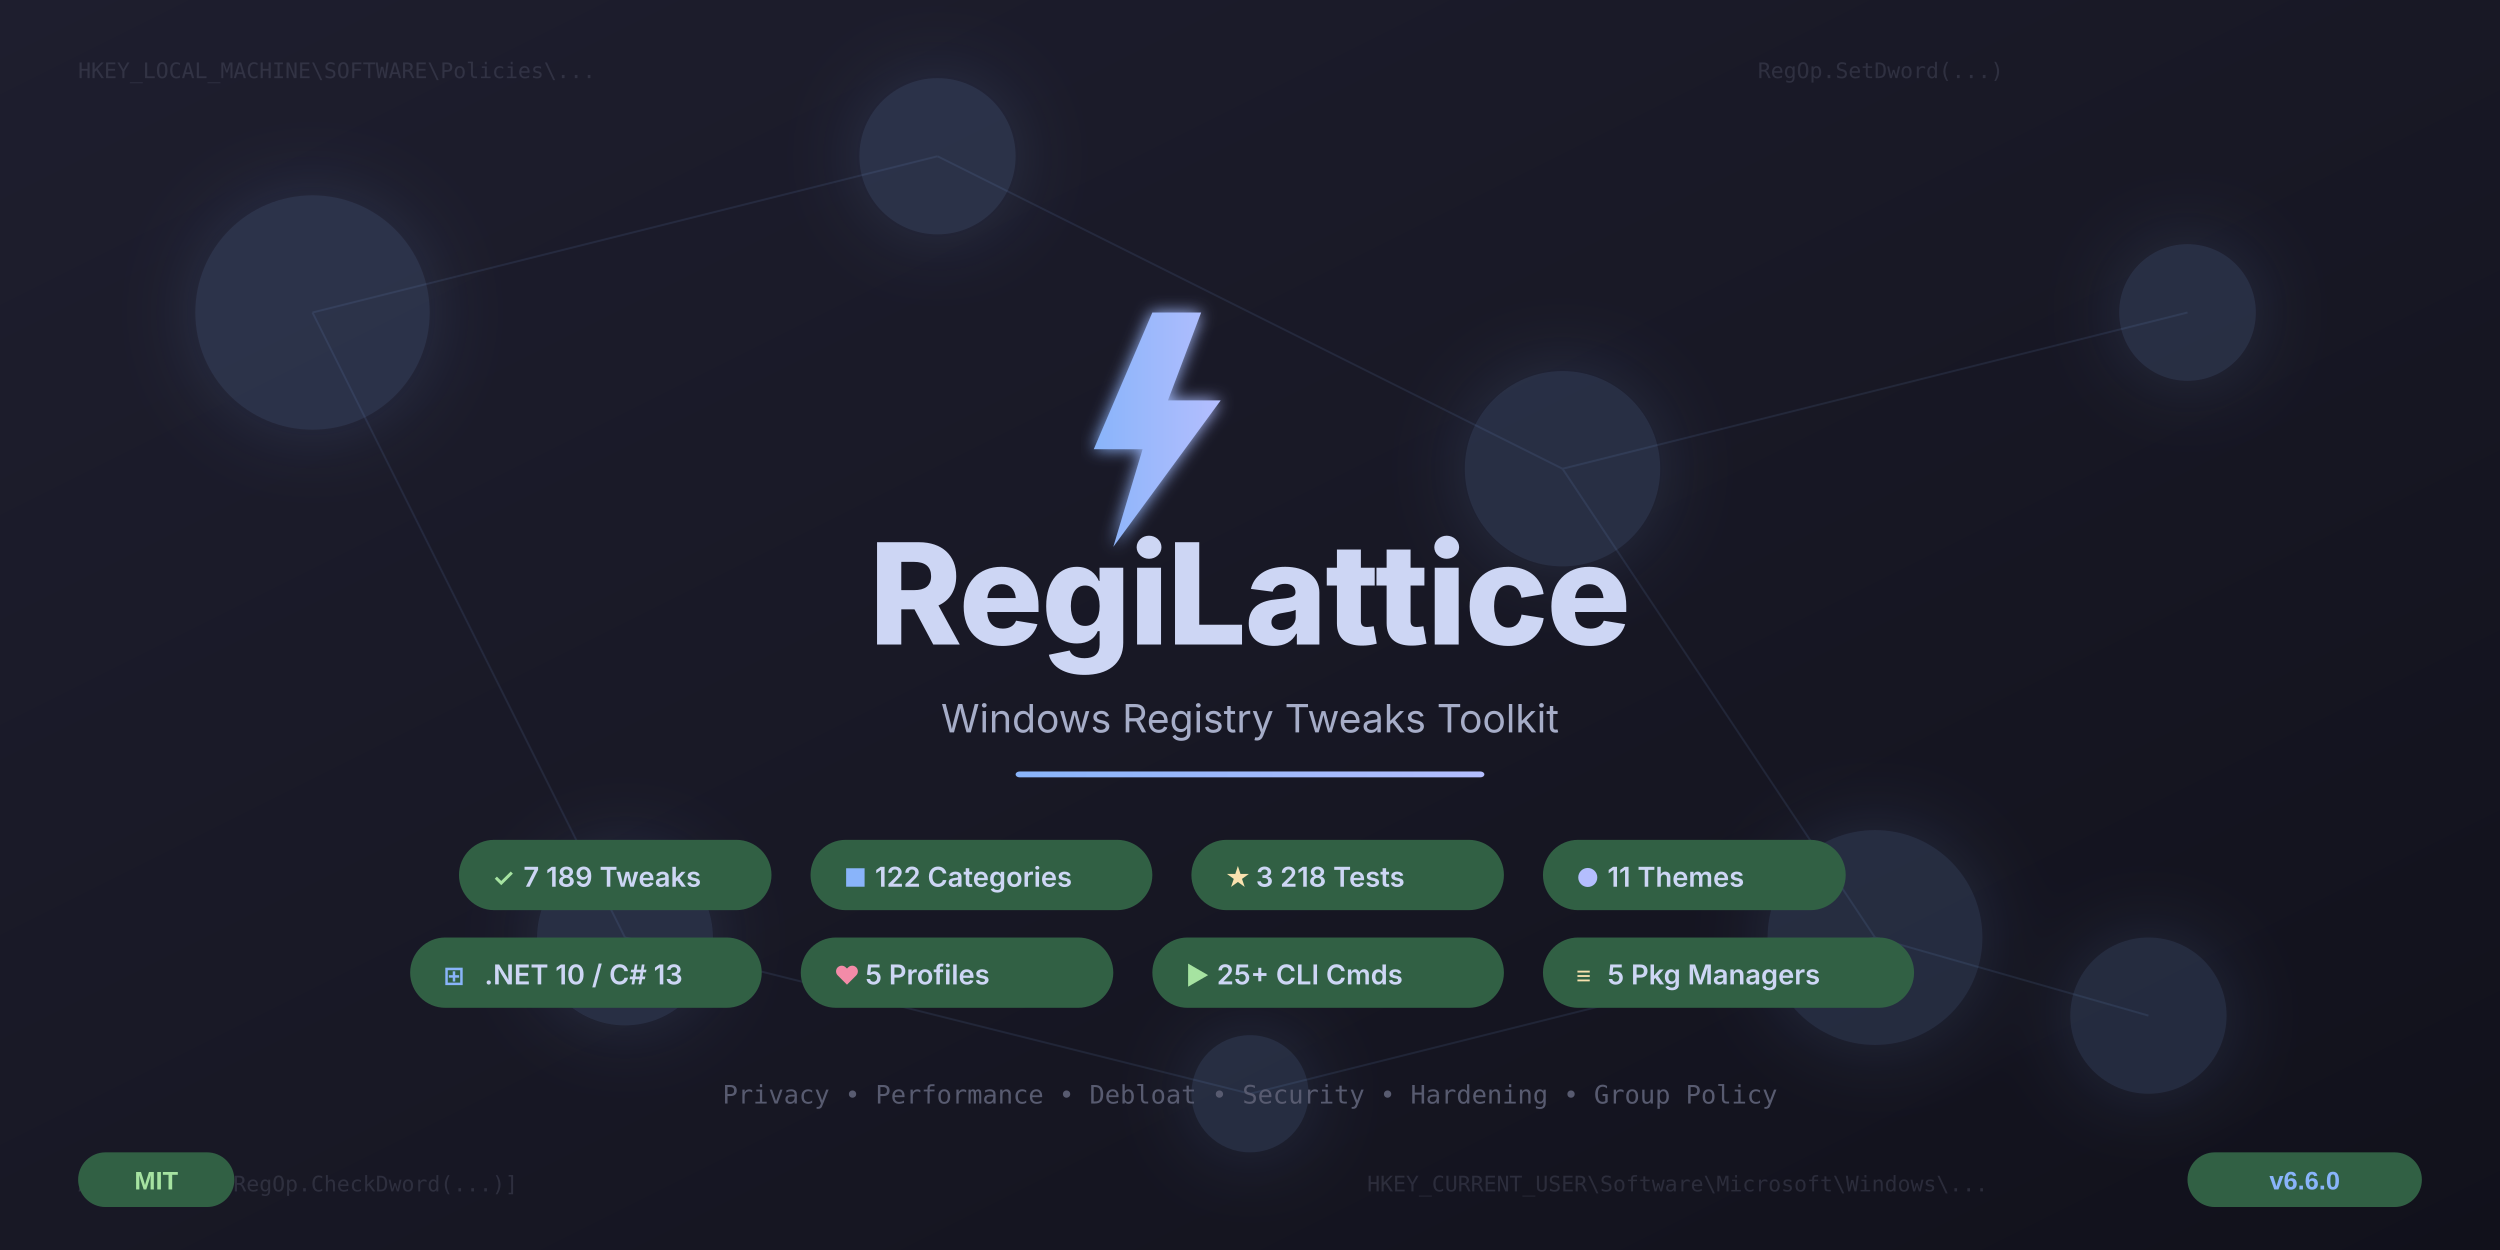
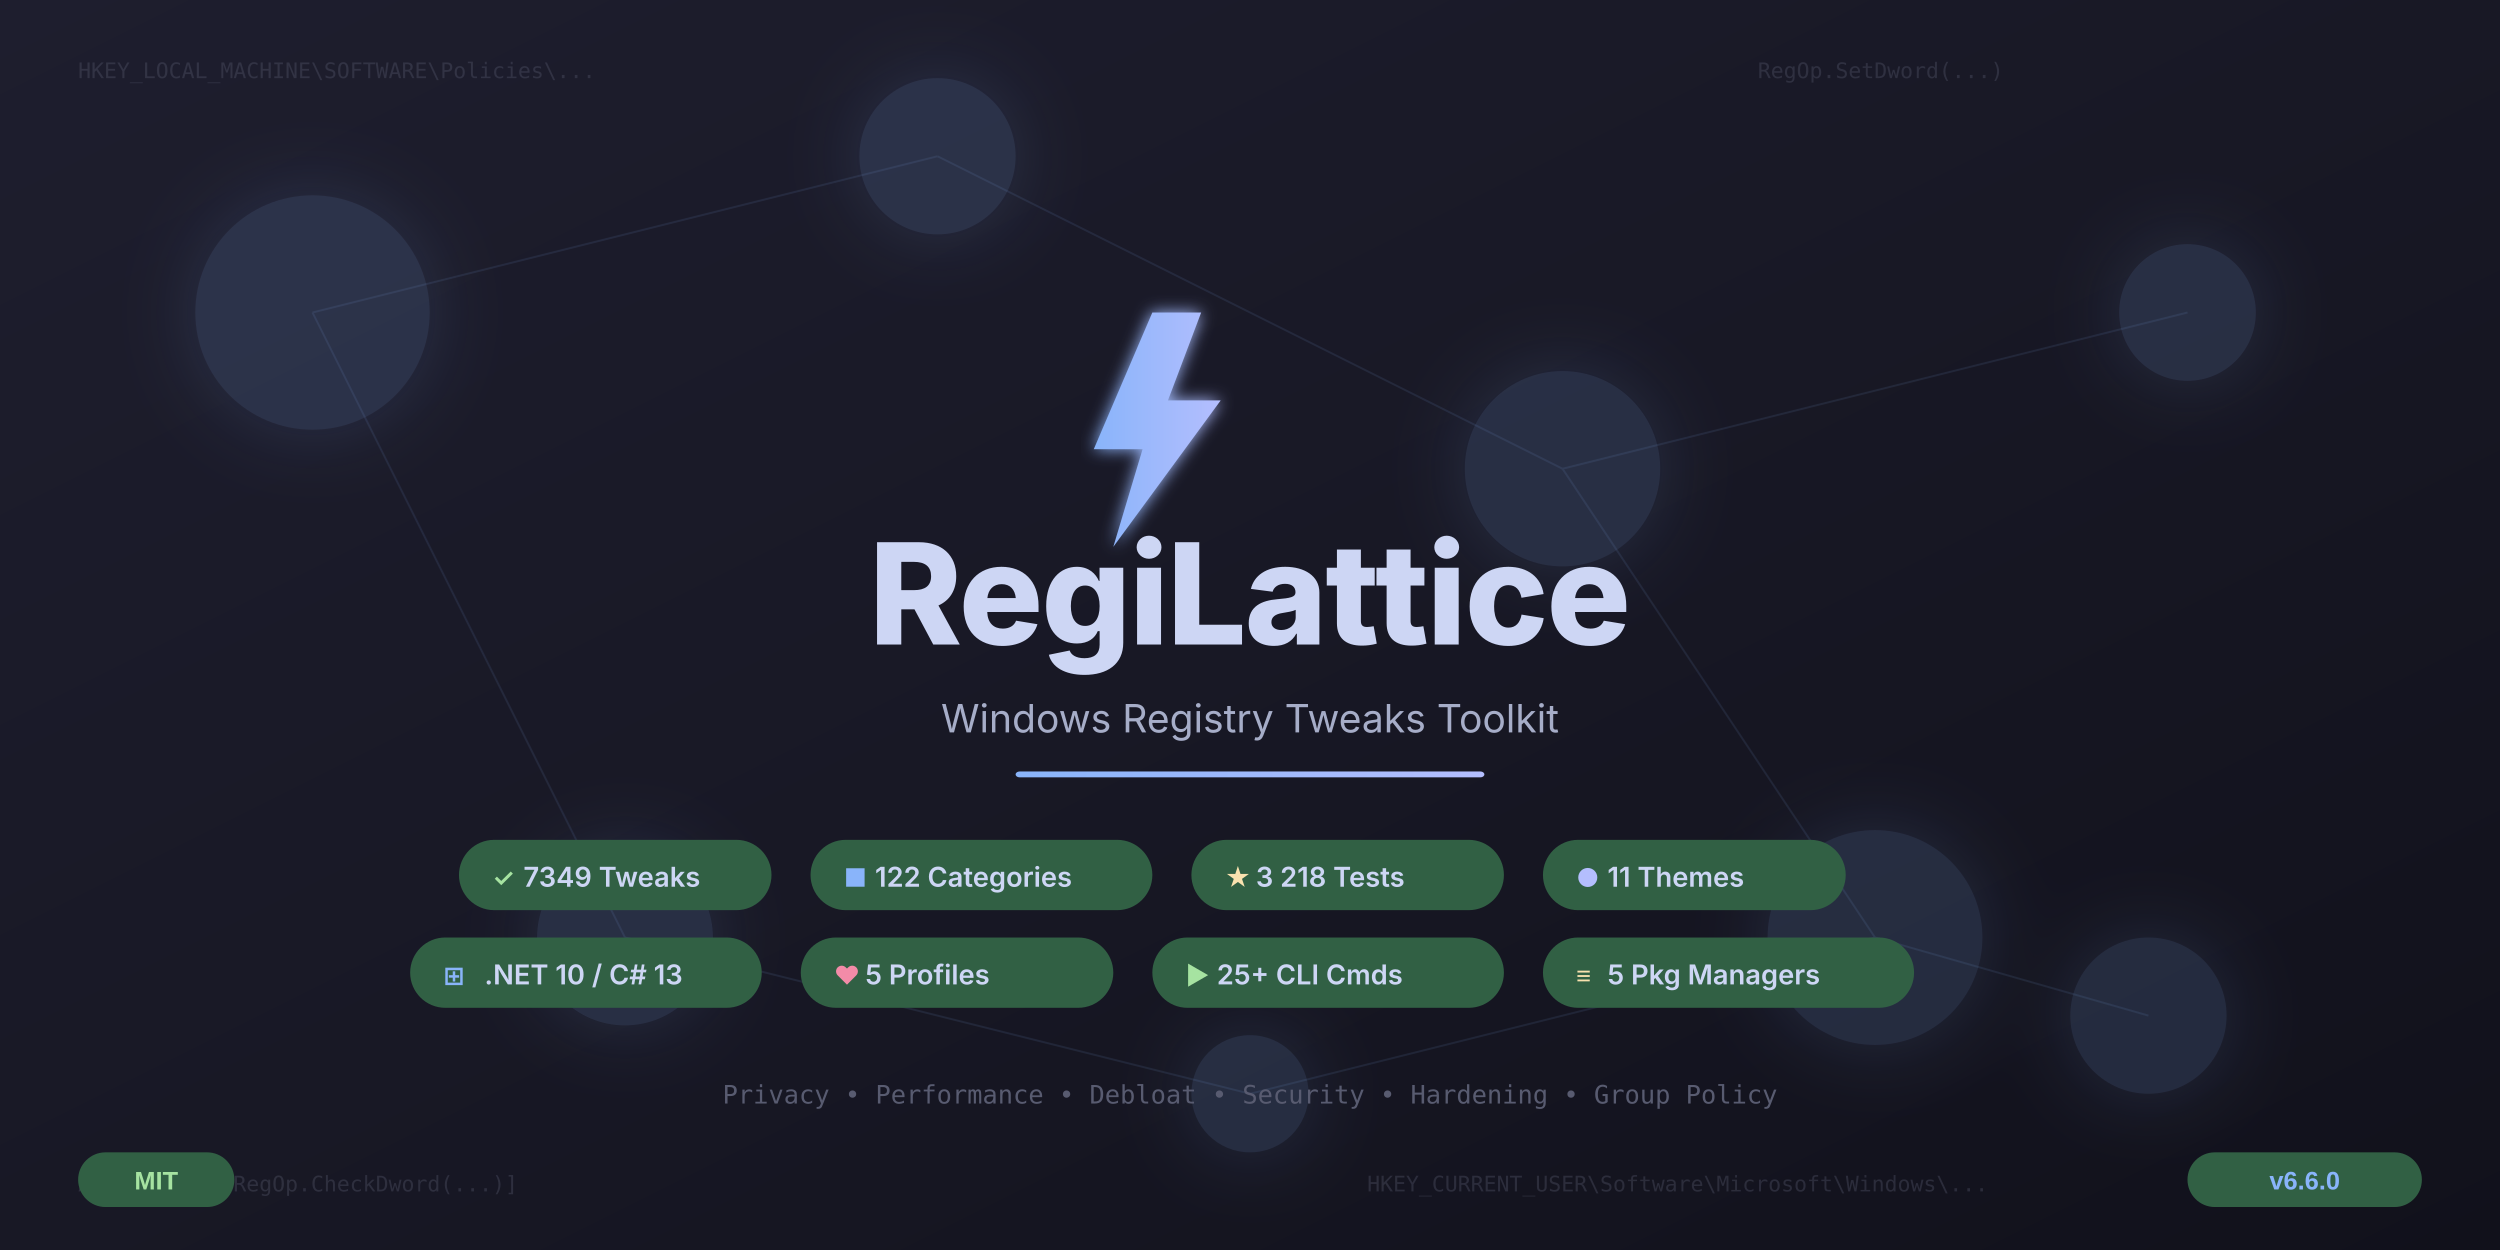
<svg xmlns="http://www.w3.org/2000/svg" width="1280" height="640" viewBox="0 0 1280 640">
  <defs>
    <linearGradient id="bgGrad" x1="0%" y1="0%" x2="100%" y2="100%">
      <stop offset="0%" style="stop-color:#1e1e2e" />
      <stop offset="50%" style="stop-color:#181825" />
      <stop offset="100%" style="stop-color:#11111b" />
    </linearGradient>
    <linearGradient id="accentGrad" x1="0%" y1="0%" x2="100%" y2="0%">
      <stop offset="0%" style="stop-color:#89b4fa" />
      <stop offset="100%" style="stop-color:#b4befe" />
    </linearGradient>
    <linearGradient id="gridGrad" x1="0%" y1="0%" x2="0%" y2="100%">
      <stop offset="0%" style="stop-color:#316044;stop-opacity:0.4" />
      <stop offset="100%" style="stop-color:#316044;stop-opacity:0" />
    </linearGradient>
    <filter id="glow">
      <feGaussianBlur stdDeviation="4" result="blur" />
      <feMerge>
        <feMergeNode in="blur" />
        <feMergeNode in="SourceGraphic" />
      </feMerge>
    </filter>
    <filter id="softGlow">
      <feGaussianBlur stdDeviation="20" result="blur" />
      <feMerge>
        <feMergeNode in="blur" />
        <feMergeNode in="SourceGraphic" />
      </feMerge>
    </filter>
  </defs>
  <rect width="1280" height="640" fill="url(#bgGrad)" />
  <g stroke="url(#gridGrad)" stroke-width="0.5" fill="none">
    <line x1="0" y1="80" x2="1280" y2="80" />
    <line x1="0" y1="160" x2="1280" y2="160" />
    <line x1="0" y1="240" x2="1280" y2="240" />
    <line x1="0" y1="320" x2="1280" y2="320" />
    <line x1="0" y1="400" x2="1280" y2="400" />
    <line x1="0" y1="480" x2="1280" y2="480" />
    <line x1="0" y1="560" x2="1280" y2="560" />
    <line x1="160" y1="0" x2="160" y2="640" />
    <line x1="320" y1="0" x2="320" y2="640" />
    <line x1="480" y1="0" x2="480" y2="640" />
    <line x1="640" y1="0" x2="640" y2="640" />
    <line x1="800" y1="0" x2="800" y2="640" />
    <line x1="960" y1="0" x2="960" y2="640" />
    <line x1="1120" y1="0" x2="1120" y2="640" />
  </g>
  <g fill="#89b4fa" opacity="0.15" filter="url(#softGlow)">
    <circle cx="160" cy="160" r="60" />
    <circle cx="480" cy="80" r="40" />
    <circle cx="800" cy="240" r="50" />
    <circle cx="1120" cy="160" r="35" />
    <circle cx="320" cy="480" r="45" />
    <circle cx="960" cy="480" r="55" />
    <circle cx="640" cy="560" r="30" />
    <circle cx="1100" cy="520" r="40" />
  </g>
  <g stroke="#89b4fa" stroke-width="1" opacity="0.1">
    <line x1="160" y1="160" x2="480" y2="80" />
    <line x1="480" y1="80" x2="800" y2="240" />
    <line x1="800" y1="240" x2="1120" y2="160" />
    <line x1="160" y1="160" x2="320" y2="480" />
    <line x1="800" y1="240" x2="960" y2="480" />
    <line x1="320" y1="480" x2="640" y2="560" />
    <line x1="640" y1="560" x2="960" y2="480" />
    <line x1="960" y1="480" x2="1100" y2="520" />
  </g>
  <g font-family="'Cascadia Code', 'Fira Code', 'Consolas', monospace" font-size="11" fill="#585b70" opacity="0.35">
    <text x="40" y="40">HKEY_LOCAL_MACHINE\SOFTWARE\Policies\...</text>
    <text x="700" y="610">HKEY_CURRENT_USER\Software\Microsoft\Windows\...</text>
    <text x="900" y="40">RegOp.SetDword(...)</text>
    <text x="40" y="610">ApplyOps = [RegOp.CheckDword(...)]</text>
  </g>
  <g transform="translate(540, 160)" filter="url(#glow)">
    <polygon points="50,0 20,70 45,70 30,120 85,45 58,45 75,0" fill="url(#accentGrad)" />
  </g>
  <text x="640" y="330" text-anchor="middle" font-family="'Segoe UI', 'Inter', Arial, sans-serif" font-weight="800" font-size="72" fill="#cdd6f4" letter-spacing="-1">
    RegiLattice
  </text>
  <text x="640" y="375" text-anchor="middle" font-family="'Segoe UI', 'Inter', Arial, sans-serif" font-weight="400" font-size="20" fill="#a6adc8">
    Windows Registry Tweaks Toolkit
  </text>
  <rect x="520" y="395" width="240" height="3" rx="2" fill="url(#accentGrad)" />
  <g font-family="'Segoe UI', 'Inter', Arial, sans-serif">
    <rect x="235" y="430" width="160" height="36" rx="18" fill="#316044" />
    <text x="252" y="454" font-size="13" font-weight="600" fill="#a6e3a1">✓</text>
-     <text x="268" y="454" font-size="14" font-weight="600" fill="#cdd6f4">7 189 Tweaks</text>
+     <text x="268" y="454" font-size="14" font-weight="600" fill="#cdd6f4">7349 Tweaks</text>
    <rect x="415" y="430" width="175" height="36" rx="18" fill="#316044" />
    <text x="432" y="454" font-size="13" font-weight="600" fill="#89b4fa">■</text>
    <text x="448" y="454" font-size="14" font-weight="600" fill="#cdd6f4">122 Categories</text>
    <rect x="610" y="430" width="160" height="36" rx="18" fill="#316044" />
    <text x="627" y="454" font-size="13" font-weight="600" fill="#f9e2af">★</text>
    <text x="643" y="454" font-size="14" font-weight="600" fill="#cdd6f4">3 218 Tests</text>
    <rect x="790" y="430" width="155" height="36" rx="18" fill="#316044" />
    <text x="807" y="454" font-size="13" font-weight="600" fill="#b4befe">●</text>
    <text x="823" y="454" font-size="14" font-weight="600" fill="#cdd6f4">11 Themes</text>
    <rect x="210" y="480" width="180" height="36" rx="18" fill="#316044" />
    <text x="227" y="504" font-size="13" font-weight="600" fill="#89b4fa">⊞</text>
    <text x="248" y="504" font-size="14" font-weight="600" fill="#cdd6f4">.NET 10 / C# 13</text>
    <rect x="410" y="480" width="160" height="36" rx="18" fill="#316044" />
    <text x="427" y="504" font-size="13" font-weight="600" fill="#f38ba8">♥</text>
    <text x="443" y="504" font-size="14" font-weight="600" fill="#cdd6f4">5 Profiles</text>
    <rect x="590" y="480" width="180" height="36" rx="18" fill="#316044" />
    <text x="607" y="504" font-size="13" font-weight="600" fill="#a6e3a1">▶</text>
    <text x="623" y="504" font-size="14" font-weight="600" fill="#cdd6f4">25+ CLI Cmds</text>
    <rect x="790" y="480" width="190" height="36" rx="18" fill="#316044" />
    <text x="807" y="504" font-size="13" font-weight="600" fill="#f9e2af">≡</text>
    <text x="823" y="504" font-size="14" font-weight="600" fill="#cdd6f4">5 Pkg Managers</text>
  </g>
  <text x="640" y="565" text-anchor="middle" font-family="'Cascadia Code', 'Fira Code', monospace" font-size="13" fill="#585b70">
    Privacy • Performance • Debloat • Security • Hardening • Group Policy
  </text>
  <g transform="translate(1120, 590)">
    <rect width="120" height="28" rx="14" fill="#316044" />
    <text x="60" y="19" text-anchor="middle" font-family="'Segoe UI', Arial, sans-serif" font-size="13" font-weight="600" fill="#89b4fa">v6.6.0</text>
  </g>
  <g transform="translate(40, 590)">
    <rect width="80" height="28" rx="14" fill="#316044" />
    <text x="40" y="19" text-anchor="middle" font-family="'Segoe UI', Arial, sans-serif" font-size="13" font-weight="600" fill="#a6e3a1">MIT</text>
  </g>
</svg>
